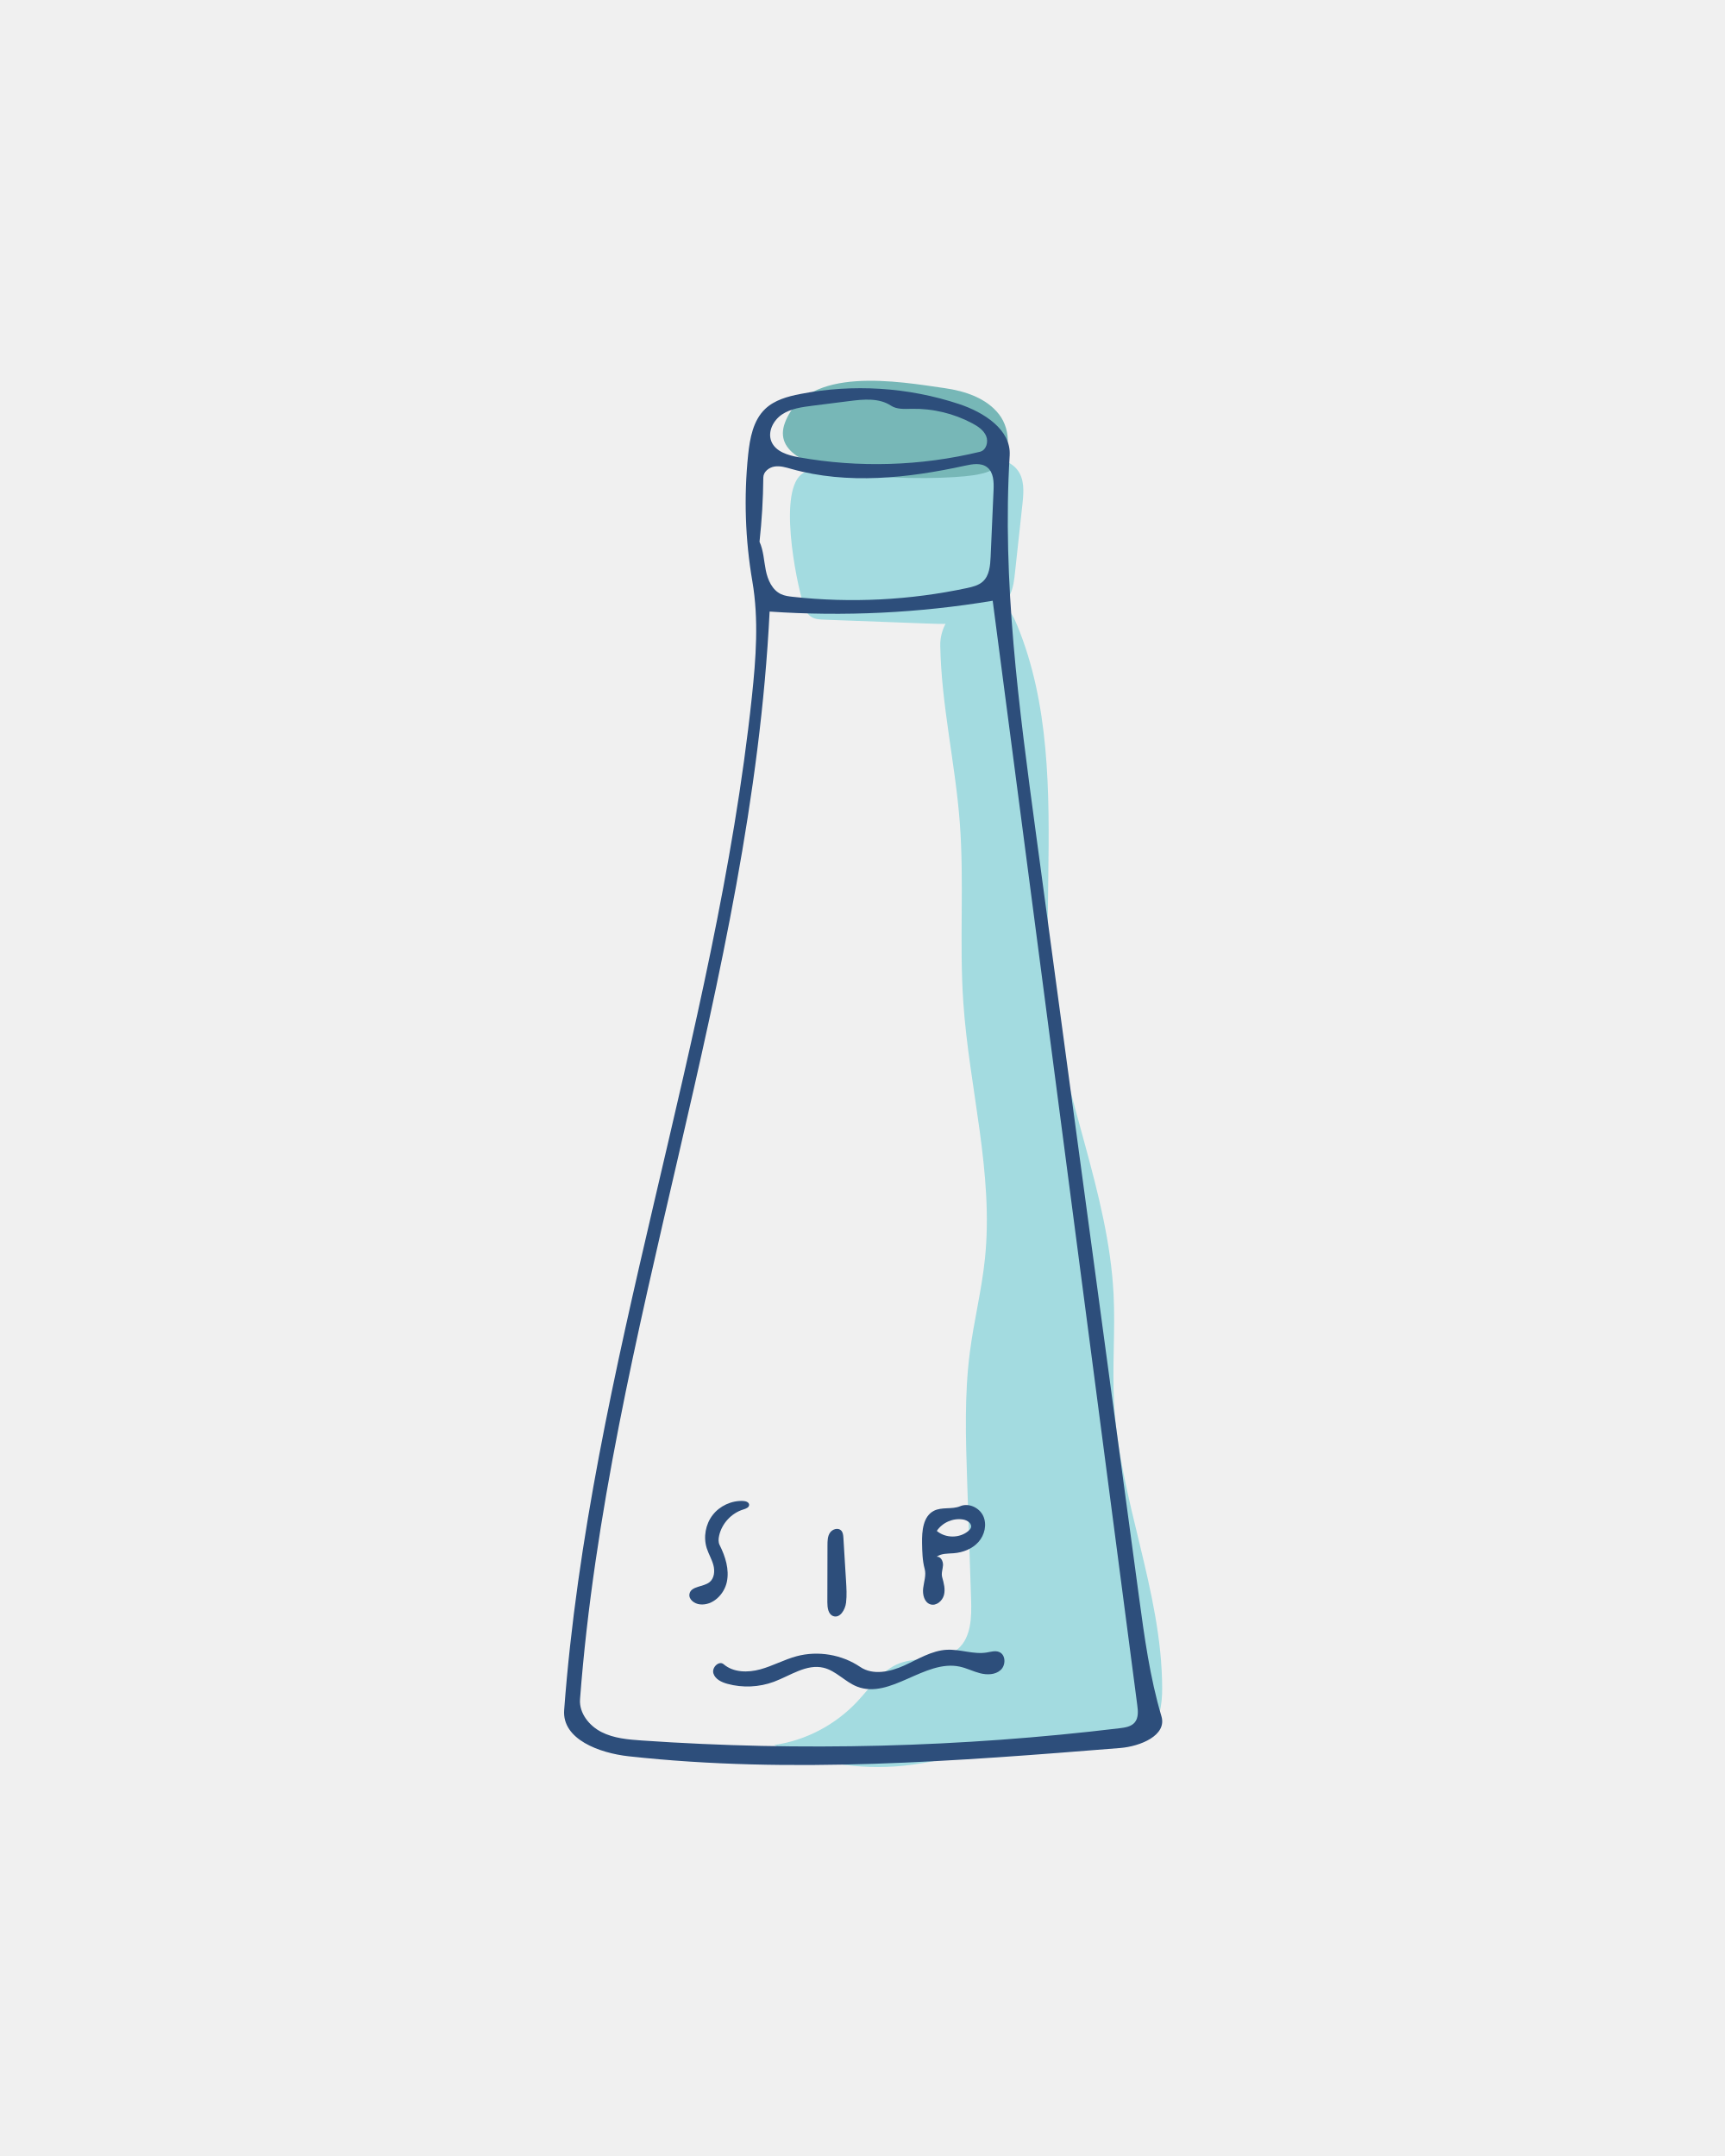
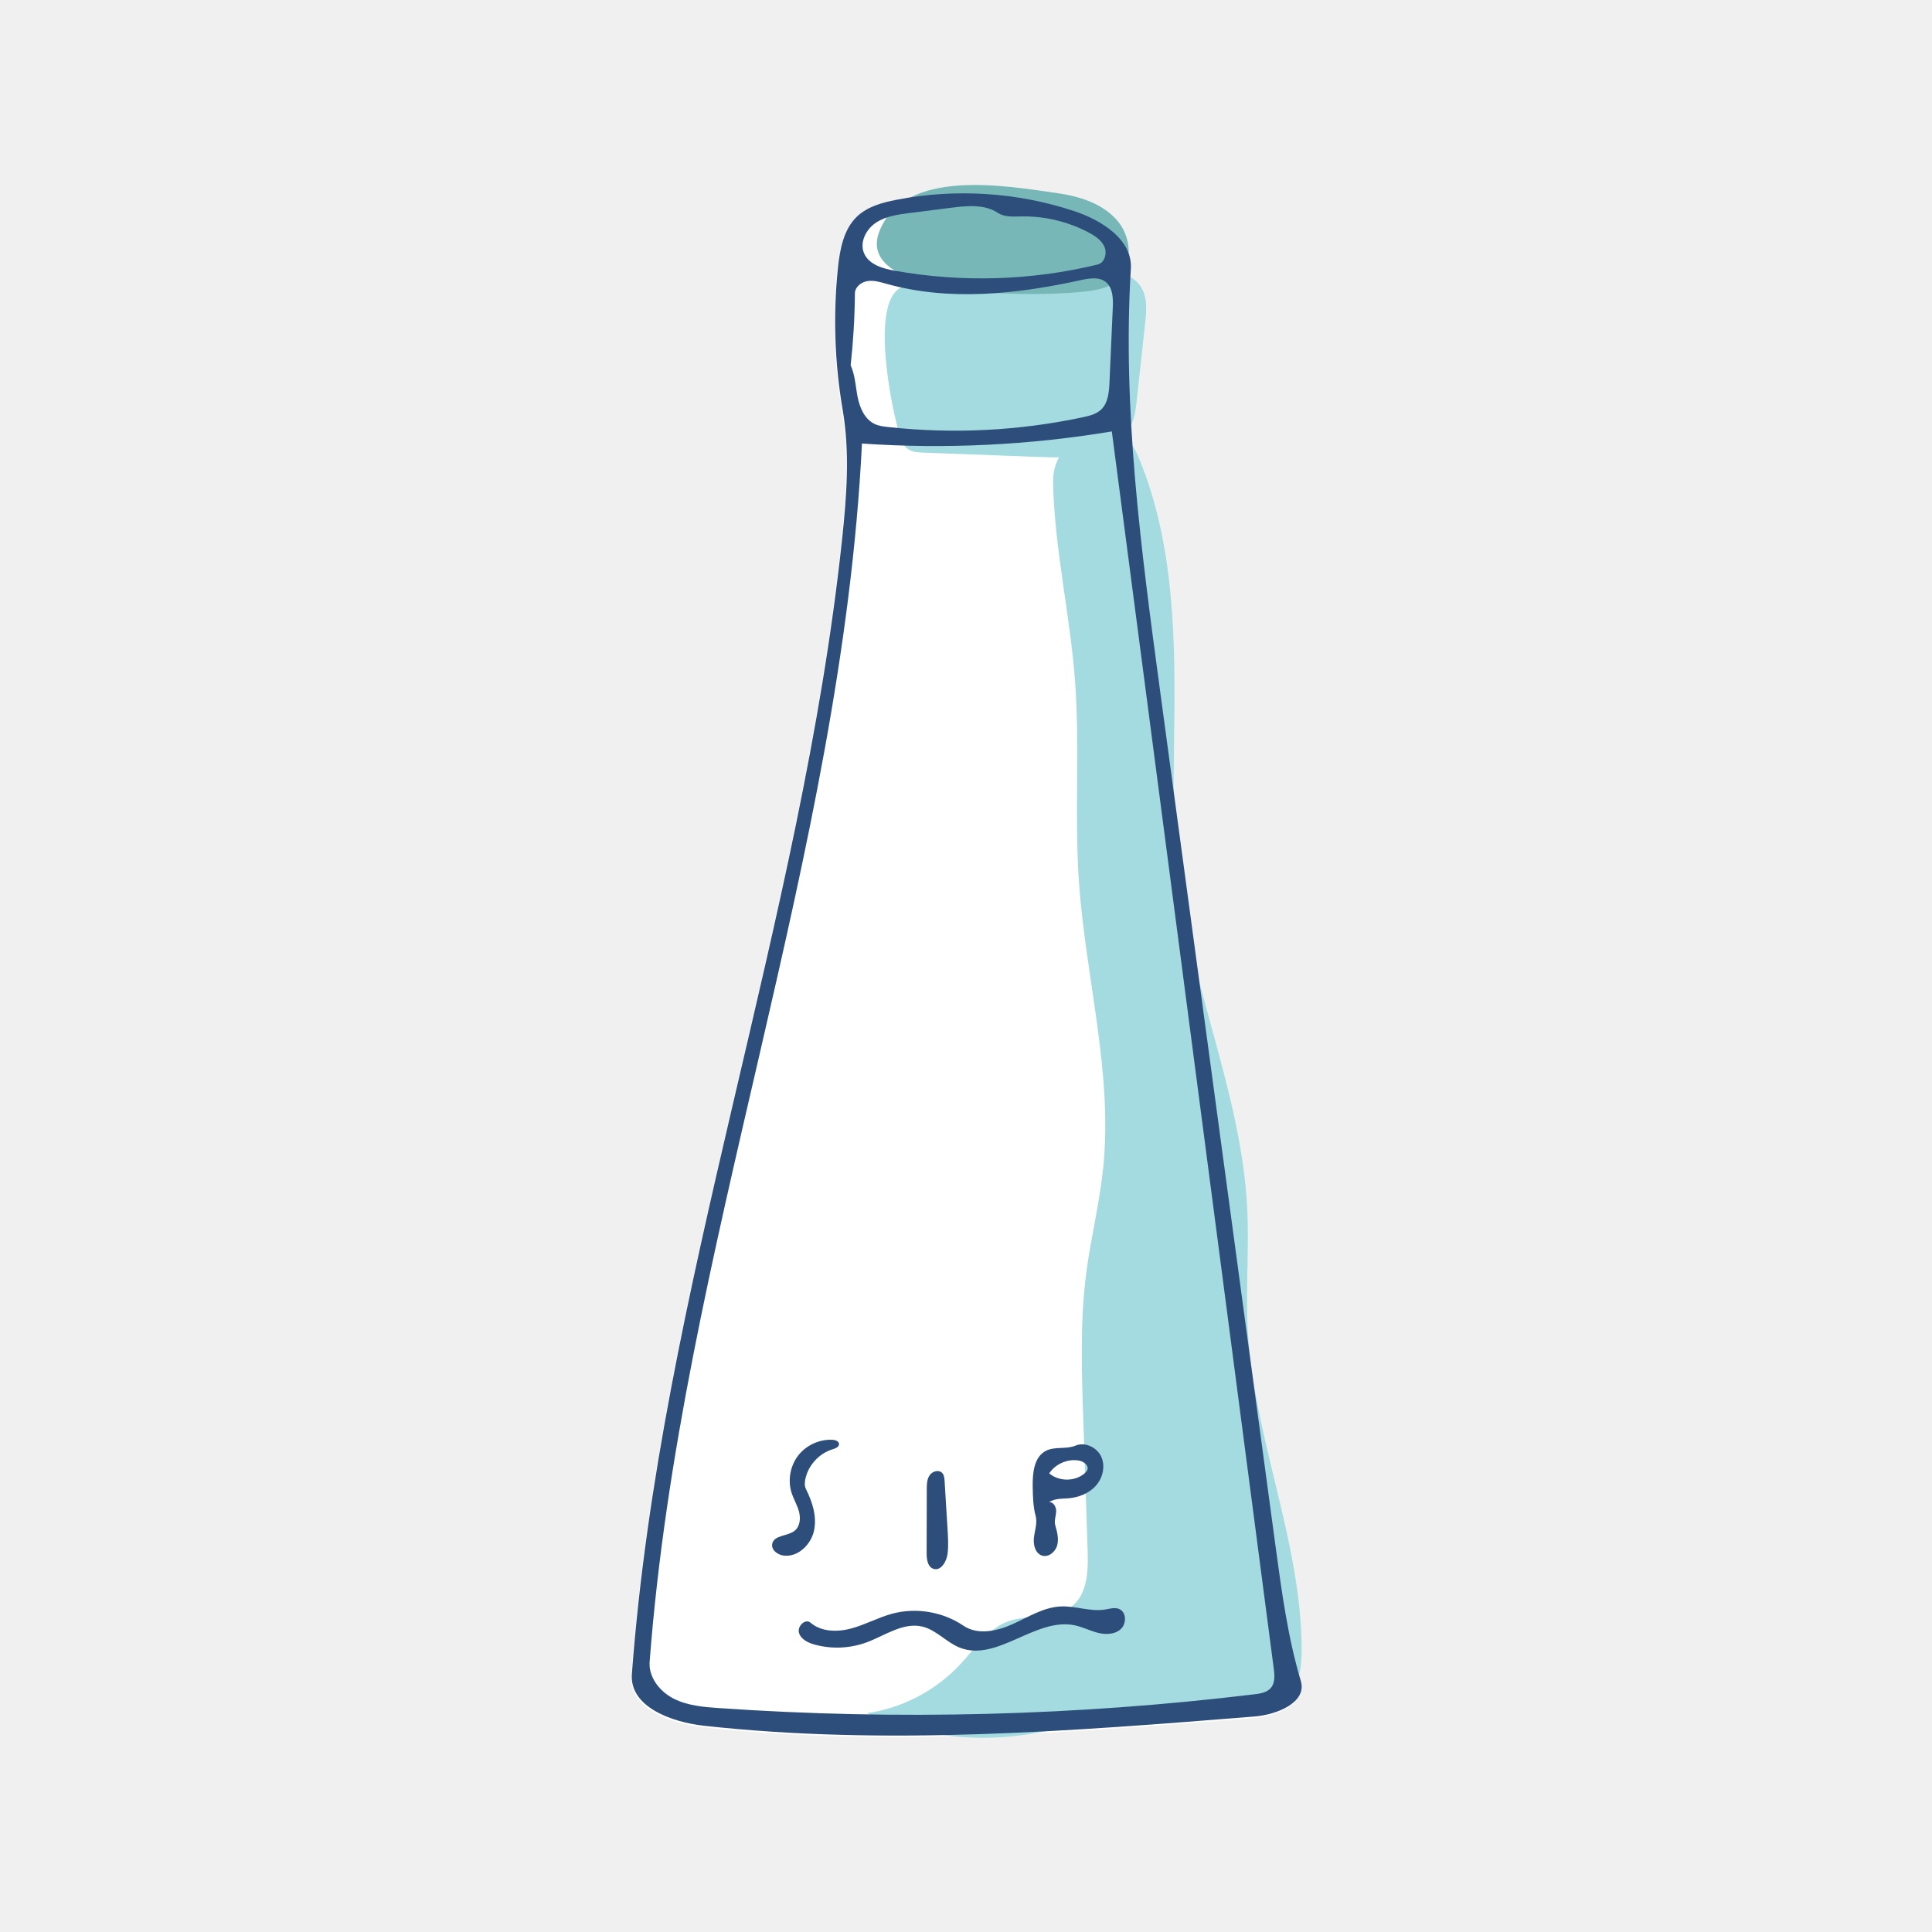
- <svg xmlns="http://www.w3.org/2000/svg" version="1.1" x="0px" y="0px" viewBox="0 0 400 500" style="enable-background:new 0 0 400 500;" xml:space="preserve">
+ <svg xmlns="http://www.w3.org/2000/svg" version="1.1" x="0px" y="0px" viewBox="0 0 400 400" style="enable-background:new 0 0 400 400;" xml:space="preserve">
  <style type="text/css">
- 	.st0{fill:#D1C1C1;}
- 	.st1{fill:#EAA2A2;}
- 	.st2{fill:#FCD9D9;}
- 	.st3{fill:#A3DBE0;}
- 	.st4{fill:none;}
- 	.st5{fill:#77B7B7;}
- 	.st6{fill:#F9B6B3;}
- 	.st7{fill:#B0DCC1;}
- 	.st8{fill:#CFCFCE;}
- 	.st9{fill:#848484;}
- 	.st10{fill:#8C5E5E;stroke:#8C5E5E;stroke-width:0.25;stroke-miterlimit:10;}
- 	.st11{fill:#2D4E7B;}
- 	.st12{fill:#61846D;}
+ 	.st0{fill:#FFFFFF;}
+ 	.st1{fill:#D1C1C1;}
+ 	.st2{fill:#EAA2A2;}
+ 	.st3{fill:#FCD9D9;}
+ 	.st4{fill:#A3DBE0;}
+ 	.st5{fill:none;}
+ 	.st6{fill:#77B7B7;}
+ 	.st7{fill:#F9B6B3;}
+ 	.st8{fill:#B0DCC1;}
+ 	.st9{fill:#CFCFCE;}
+ 	.st10{fill:#848484;}
+ 	.st11{fill:#8C5E5E;stroke:#8C5E5E;stroke-width:0.25;stroke-miterlimit:10;}
+ 	.st12{fill:#2D4E7B;}
+ 	.st13{fill:#61846D;}
</style>
  <g id="Layer_2">
-     <path class="st3" d="M186.26,140.06c0.36,1.16,0.84,2.39,1.93,3.04c0.86,0.52,1.94,0.57,2.96,0.61c7.83,0.29,15.65,0.59,23.48,0.88   c3.72,0.14,7.5,0.27,11.1-0.62c3.6-0.89,7.04-2.97,8.51-6.14c0.75-1.61,0.95-3.39,1.13-5.13c0.58-5.31,1.15-10.61,1.73-15.92   c0.3-2.75,0.51-5.8-1.32-7.98c-1.59-1.91-4.4-2.63-7-2.51c-2.6,0.12-5.09,0.94-7.6,1.59c-6.22,1.61-12.66,2.18-19.1,2.28   c-3.31,0.05-13.25-2.01-15.83-0.46C180.29,113.28,184.54,134.47,186.26,140.06z" />
-     <path class="st5" d="M225.74,110.21c1.62-0.26,3.28-0.58,4.68-1.45c4.07-2.52,4.18-8.89,1.24-12.67c-2.94-3.78-7.87-5.4-12.61-6.08   c-10.58-1.51-31.83-5.39-36.99,7.91C176.47,112.33,217.45,111.52,225.74,110.21z" />
-     <path class="st3" d="M218.03,149.71c0.25,13.78,3.49,27.32,4.53,41.05c1.05,13.84-0.13,27.77,0.81,41.62   c1.35,19.92,7.09,39.69,5.02,59.55c-0.76,7.29-2.56,14.42-3.5,21.69c-1.28,9.9-0.95,19.93-0.62,29.9   c0.3,9.13,0.61,18.26,0.91,27.39c0.14,4.08,0.04,8.74-2.97,11.42c-3.58,3.19-9.18,1.72-13.63,3.41c-4.11,1.56-6.73,5.59-9.76,8.83   c-5.1,5.46-12.03,9.09-19.33,10.12c9.34,4.16,19.73,5.83,29.86,4.82c6.35-0.64,12.55-2.3,18.86-3.31   c10.47-1.68,21.13-1.54,31.68-2.59c2.1-0.21,4.3-0.5,6.03-1.76c3.04-2.21,3.58-6.57,3.57-10.4c-0.07-22.38-9.92-43.68-11.15-66.02   c-0.46-8.42,0.3-16.87-0.12-25.29c-1.21-23.76-11.81-46.06-14.44-69.7c-0.99-8.93-0.83-17.94-0.7-26.93   c0.29-19.81,0.31-40.29-7.23-58.53c-0.63-1.51-1.35-3.07-2.65-4.05C226.14,135.62,217.9,142.33,218.03,149.71z" />
+     <g id="XMLID_1_">
+       <g>
+         <path class="st0" d="M269.17,348.35c1.32,4.44-4.93,6.98-9.54,7.35c-37.95,3.04-76.17,6.08-114.02,1.92     c-6.77-0.74-15.45-3.92-14.94-10.72c5.93-79.48,35.06-155.65,43.52-234.9c0.21-1.93,0.4-3.87,0.56-5.81l2.58,0.21     c-6.86,80.22-36.87,157.53-42.98,237.98c-0.24,3.21,2.1,6.16,4.97,7.62c2.86,1.47,6.17,1.74,9.38,1.96     c36.92,2.55,74.08,1.59,110.82-2.85c1.25-0.16,2.63-0.37,3.44-1.34c0.91-1.07,0.78-2.65,0.6-4.05     c-9.41-71.88-18.82-143.74-28.23-215.61l2.89-0.38c0.58,4.51,1.19,9.02,1.8,13.52c7.98,59.12,15.96,118.24,23.94,177.37     C265.22,329.95,266.49,339.32,269.17,348.35z" />
+         <path class="st0" d="M263.56,345.72c0.18,1.4,0.31,2.98-0.6,4.05c-0.81,0.97-2.19,1.18-3.44,1.34     c-36.74,4.44-73.9,5.4-110.82,2.85c-3.21-0.22-6.52-0.49-9.38-1.96c-2.87-1.46-5.21-4.41-4.97-7.62     c6.11-80.45,36.12-157.76,42.98-237.98c0.41-4.74,0.74-9.49,0.97-14.26c17.26,1.18,34.66,0.33,51.73-2.51     c1.77,13.49,3.53,26.99,5.3,40.48C244.74,201.98,254.15,273.84,263.56,345.72z" />
+         <path class="st0" d="M238.22,129.73l-2.89,0.38c-1.77-13.49-3.53-26.99-5.3-40.48c-17.07,2.84-34.47,3.69-51.73,2.51     c-0.23,4.77-0.56,9.52-0.97,14.26l-2.58-0.21c0.58-7.03,0.74-14.11-0.44-21.05c-0.51-3.01-0.9-6.04-1.16-9.09l2.82-0.09     c0.94,2.07,1.01,4.41,1.46,6.64c0.45,2.22,1.49,4.57,3.55,5.52c0.85,0.39,1.79,0.51,2.72,0.61c13.45,1.48,27.14,0.79,40.37-2.03     c1.32-0.28,2.7-0.62,3.69-1.53c1.52-1.39,1.71-3.67,1.8-5.72c0.22-5.15,0.45-10.3,0.67-15.44c0.09-1.93,0.03-4.17-1.49-5.34     c-1.41-1.09-3.41-0.73-5.14-0.36l-0.48-2.35c1.33-0.26,2.65-0.55,3.97-0.87c1.45-0.35,2.01-2.28,1.43-3.66     c-0.58-1.37-1.91-2.25-3.23-2.95c-4.28-2.28-9.16-3.45-14.01-3.35c-1.66,0.03-3.45,0.17-4.84-0.74c-1.61-1.07-3.51-1.4-5.47-1.4     l0.09-2.62c7.19,0.17,14.36,1.39,21.2,3.66c5.7,1.89,12.08,5.91,11.72,11.91C232.48,80.58,235.03,105.22,238.22,129.73z" />
+         <path class="st0" d="M228.74,58.67c1.52,1.17,1.58,3.41,1.49,5.34c-0.22,5.14-0.45,10.29-0.67,15.44     c-0.09,2.05-0.28,4.33-1.8,5.72c-0.99,0.91-2.37,1.25-3.69,1.53c-13.23,2.82-26.92,3.51-40.37,2.03     c-0.93-0.1-1.87-0.22-2.72-0.61c-2.06-0.95-3.1-3.3-3.55-5.52c-0.45-2.23-0.52-4.57-1.46-6.64c0.55-4.95,0.84-9.93,0.87-14.91     c0.01-1.33,1.31-2.35,2.63-2.55c1.31-0.19,2.63,0.22,3.9,0.57c13.05,3.65,26.99,2.14,40.23-0.76     C225.33,57.94,227.33,57.58,228.74,58.67z" />
+         <path class="st0" d="M228.52,51.43c0.58,1.38,0.02,3.31-1.43,3.66c-1.32,0.32-2.64,0.61-3.97,0.87     c-12.49,2.52-25.46,2.65-38.01,0.41c-2.52-0.46-5.39-1.29-6.37-3.66c-0.94-2.26,0.44-4.94,2.47-6.29c2.04-1.35,4.56-1.7,6.99-2     c2.87-0.37,5.74-0.73,8.61-1.09c1.36-0.17,2.77-0.34,4.16-0.34c1.96,0,3.86,0.33,5.47,1.4c1.39,0.91,3.18,0.77,4.84,0.74     c4.85-0.1,9.73,1.07,14.01,3.35C226.61,49.18,227.94,50.06,228.52,51.43z" />
+         <path class="st0" d="M223.12,55.96l0.48,2.35c-13.24,2.9-27.18,4.41-40.23,0.76c-1.27-0.35-2.59-0.76-3.9-0.57     c-1.32,0.2-2.62,1.22-2.63,2.55c-0.03,4.98-0.32,9.96-0.87,14.91l-2.82,0.09c-0.58-6.73-0.52-13.52,0.18-20.24     c0.4-3.86,1.16-8,3.97-10.67c2.17-2.05,5.19-2.88,8.12-3.45c5.15-1.01,10.4-1.45,15.64-1.32l-0.09,2.62     c-1.39,0-2.8,0.17-4.16,0.34c-2.87,0.36-5.74,0.72-8.61,1.09c-2.43,0.3-4.95,0.65-6.99,2c-2.03,1.35-3.41,4.03-2.47,6.29     c0.98,2.37,3.85,3.2,6.37,3.66C197.66,58.61,210.63,58.48,223.12,55.96z" />
+       </g>
+     </g>
+     <path class="st4" d="M186.26,90.06c0.36,1.16,0.84,2.39,1.93,3.04c0.86,0.52,1.94,0.57,2.96,0.61c7.83,0.29,15.65,0.59,23.48,0.88   c3.72,0.14,7.5,0.27,11.1-0.62c3.6-0.89,7.04-2.97,8.51-6.14c0.75-1.61,0.95-3.39,1.13-5.13c0.58-5.31,1.15-10.61,1.73-15.92   c0.3-2.75,0.51-5.8-1.32-7.98c-1.59-1.91-4.4-2.63-7-2.51c-2.6,0.12-5.09,0.94-7.6,1.59c-6.22,1.61-12.66,2.18-19.1,2.28   c-3.31,0.05-13.25-2.01-15.83-0.46C180.29,63.28,184.54,84.47,186.26,90.06z" />
+     <path class="st6" d="M225.74,60.21c1.62-0.26,3.28-0.58,4.68-1.45c4.07-2.52,4.18-8.89,1.24-12.67c-2.94-3.78-7.87-5.4-12.61-6.08   c-10.58-1.51-31.83-5.39-36.99,7.91C176.47,62.33,217.45,61.52,225.74,60.21z" />
+     <path class="st4" d="M218.03,99.71c0.25,13.78,3.49,27.32,4.53,41.05c1.05,13.84-0.13,27.77,0.81,41.62   c1.35,19.92,7.09,39.69,5.02,59.55c-0.76,7.29-2.56,14.42-3.5,21.69c-1.28,9.9-0.95,19.93-0.62,29.9   c0.3,9.13,0.61,18.26,0.91,27.39c0.14,4.08,0.04,8.74-2.97,11.42c-3.58,3.19-9.18,1.72-13.63,3.41c-4.11,1.56-6.73,5.59-9.76,8.83   c-5.1,5.46-12.03,9.09-19.33,10.12c9.34,4.16,19.73,5.83,29.86,4.82c6.35-0.64,12.55-2.3,18.86-3.31   c10.47-1.68,21.13-1.54,31.68-2.59c2.1-0.21,4.3-0.5,6.03-1.76c3.04-2.21,3.58-6.57,3.57-10.4c-0.07-22.38-9.92-43.68-11.15-66.02   c-0.46-8.42,0.3-16.87-0.12-25.29c-1.21-23.76-11.81-46.06-14.44-69.7c-0.99-8.93-0.83-17.94-0.7-26.93   c0.29-19.81,0.31-40.29-7.23-58.53c-0.63-1.51-1.35-3.07-2.65-4.05C226.14,85.62,217.9,92.33,218.03,99.71z" />
  </g>
  <g id="Layer_1">
-     <path class="st11" d="M222.55,386.51c-8.1-1.74-16.09,7.65-23.81,4.63c-2.78-1.09-4.87-3.67-7.77-4.37   c-3.95-0.95-7.7,1.83-11.51,3.25c-3.43,1.27-7.25,1.45-10.78,0.48c-1.37-0.37-2.86-1.08-3.26-2.44c-0.4-1.36,1.31-3.03,2.39-2.1   c2.26,1.94,5.63,1.97,8.5,1.18c2.87-0.79,5.52-2.26,8.4-3.04c4.97-1.34,10.51-0.4,14.77,2.49c2.94,1.99,6.94,1.13,10.17-0.33   s6.37-3.48,9.91-3.66c3.1-0.16,6.19,1.14,9.26,0.63c0.96-0.16,1.98-0.49,2.88-0.11c1.54,0.64,1.57,3.06,0.33,4.18   c-1.24,1.12-3.12,1.16-4.74,0.75S224.18,386.86,222.55,386.51z" />
-     <path class="st11" d="M213.81,357.88c-0.05-2.81,0.23-6.21,2.73-7.5c1.86-0.96,4.21-0.27,6.13-1.08c1.98-0.83,4.46,0.36,5.34,2.31   c0.88,1.96,0.31,4.39-1.12,5.99c-1.43,1.6-3.58,2.44-5.72,2.61c-1.37,0.11-2.87,0.01-3.98,0.82c0.93-0.14,1.53,1.02,1.48,1.96   c-0.06,0.94-0.45,1.88-0.19,2.79c0.38,1.36,0.77,2.8,0.4,4.16c-0.37,1.36-1.79,2.55-3.13,2.13c-1.43-0.45-1.87-2.29-1.68-3.77   c0.18-1.49,0.74-3,0.35-4.44C213.89,361.91,213.85,359.88,213.81,357.88 M225.14,354.29c0.31-0.95-0.82-1.74-1.81-1.9   c-2.31-0.39-4.8,0.69-6.1,2.65c2.03,1.73,5.32,1.73,7.34-0.01C224.81,354.82,225.04,354.58,225.14,354.29z" />
-     <path class="st11" d="M159.88,369.64c0.36-1.85,3.2-1.55,4.66-2.73c1.1-0.89,1.25-2.55,0.89-3.92c-0.36-1.37-1.12-2.6-1.55-3.95   c-0.81-2.58-0.28-5.54,1.37-7.68s4.39-3.4,7.09-3.27c0.6,0.03,1.35,0.28,1.37,0.88c0.02,0.62-0.74,0.91-1.33,1.09   c-2.78,0.84-5.01,3.27-5.63,6.1c-0.16,0.72-0.21,1.5,0.12,2.15c1.33,2.65,2.29,5.67,1.67,8.57c-0.62,2.9-3.29,5.52-6.24,5.19   C161.02,371.94,159.63,370.91,159.88,369.64z" />
-     <path class="st11" d="M196.19,371.65c-0.19,1.66-1.41,3.71-2.98,3.14c-1.17-0.43-1.36-1.97-1.36-3.22   c0.01-4.41,0.02-8.81,0.03-13.22c0-1.01,0.02-2.08,0.59-2.91c0.56-0.83,1.89-1.22,2.59-0.49c0.41,0.43,0.47,1.08,0.51,1.67   c0.14,2.36,0.29,4.72,0.43,7.08c0.06,0.96,0.12,1.92,0.18,2.88C196.28,368.27,196.39,369.97,196.19,371.65z" />
-     <path class="st11" d="M145.76,407.3c-6.77-0.75-15.45-3.93-14.94-10.72c5.93-79.48,35.06-155.65,43.52-234.9   c0.95-8.93,1.64-18,0.12-26.86c-1.66-9.67-1.99-19.57-0.98-29.33c0.4-3.86,1.16-8,3.97-10.67c2.16-2.05,5.19-2.88,8.12-3.45   c12.21-2.39,25.03-1.58,36.84,2.34c5.7,1.89,12.08,5.91,11.72,11.91c-1.78,29.17,2.14,58.35,6.04,87.31   c7.98,59.12,15.96,118.25,23.94,177.37c1.26,9.33,2.53,18.71,5.21,27.73c1.32,4.44-4.92,6.97-9.54,7.35   C221.83,408.42,183.6,411.46,145.76,407.3 M134.5,394.06c-0.24,3.21,2.1,6.16,4.97,7.62c2.86,1.46,6.17,1.74,9.38,1.96   c36.92,2.55,74.08,1.59,110.83-2.85c1.25-0.15,2.63-0.37,3.44-1.33c0.91-1.08,0.78-2.66,0.59-4.05   c-11.17-85.36-22.35-170.73-33.52-256.09c-17.07,2.85-34.47,3.69-51.73,2.51C174.25,227.17,140.97,308.85,134.5,394.06    M176.12,125.64c0.94,2.07,1.01,4.41,1.46,6.64c0.45,2.23,1.49,4.57,3.55,5.52c0.85,0.39,1.8,0.51,2.73,0.61   c13.45,1.48,27.13,0.79,40.36-2.03c1.32-0.28,2.7-0.62,3.7-1.53c1.51-1.39,1.7-3.67,1.79-5.72c0.23-5.15,0.45-10.3,0.68-15.44   c0.08-1.92,0.03-4.16-1.5-5.34c-1.41-1.08-3.41-0.73-5.14-0.35c-13.23,2.9-27.18,4.41-40.22,0.76c-1.28-0.36-2.6-0.77-3.91-0.57   c-1.31,0.2-2.61,1.22-2.62,2.55C176.96,115.71,176.66,120.69,176.12,125.64 M227.24,104.77c1.45-0.35,2.01-2.28,1.43-3.65   c-0.58-1.37-1.91-2.26-3.23-2.96c-4.29-2.28-9.16-3.45-14.01-3.35c-1.66,0.03-3.45,0.17-4.84-0.74c-2.75-1.82-6.35-1.48-9.63-1.06   c-2.87,0.36-5.74,0.73-8.61,1.09c-2.43,0.31-4.95,0.65-6.99,2c-2.04,1.35-3.42,4.04-2.48,6.3c0.98,2.36,3.85,3.2,6.37,3.65   C199.14,108.53,213.53,108.1,227.24,104.77z" />
+     <path class="st12" d="M222.55,336.51c-8.1-1.74-16.09,7.65-23.81,4.63c-2.78-1.09-4.87-3.67-7.77-4.37   c-3.95-0.95-7.7,1.83-11.51,3.25c-3.43,1.27-7.25,1.45-10.78,0.48c-1.37-0.37-2.86-1.08-3.26-2.44c-0.4-1.36,1.31-3.03,2.39-2.1   c2.26,1.94,5.63,1.97,8.5,1.18c2.87-0.79,5.52-2.26,8.4-3.04c4.97-1.34,10.51-0.4,14.77,2.49c2.94,1.99,6.94,1.13,10.17-0.33   s6.37-3.48,9.91-3.66c3.1-0.16,6.19,1.14,9.26,0.63c0.96-0.16,1.98-0.49,2.88-0.11c1.54,0.64,1.57,3.06,0.33,4.18   c-1.24,1.12-3.12,1.16-4.74,0.75S224.18,336.86,222.55,336.51z" />
+     <path class="st12" d="M213.81,307.88c-0.05-2.81,0.23-6.21,2.73-7.5c1.86-0.96,4.21-0.27,6.13-1.08c1.98-0.83,4.46,0.36,5.34,2.31   c0.88,1.96,0.31,4.39-1.12,5.99c-1.43,1.6-3.58,2.44-5.72,2.61c-1.37,0.11-2.87,0.01-3.98,0.82c0.93-0.14,1.53,1.02,1.48,1.96   c-0.06,0.94-0.45,1.88-0.19,2.79c0.38,1.36,0.77,2.8,0.4,4.16c-0.37,1.36-1.79,2.55-3.13,2.13c-1.43-0.45-1.87-2.29-1.68-3.77   c0.18-1.49,0.74-3,0.35-4.44C213.89,311.91,213.85,309.88,213.81,307.88 M225.14,304.29c0.31-0.95-0.82-1.74-1.81-1.9   c-2.31-0.39-4.8,0.69-6.1,2.65c2.03,1.73,5.32,1.73,7.34-0.01C224.81,304.82,225.04,304.58,225.14,304.29z" />
+     <path class="st12" d="M159.88,319.64c0.36-1.85,3.2-1.55,4.66-2.73c1.1-0.89,1.25-2.55,0.89-3.92c-0.36-1.37-1.12-2.6-1.55-3.95   c-0.81-2.58-0.28-5.54,1.37-7.68s4.39-3.4,7.09-3.27c0.6,0.03,1.35,0.28,1.37,0.88c0.02,0.62-0.74,0.91-1.33,1.09   c-2.78,0.84-5.01,3.27-5.63,6.1c-0.16,0.72-0.21,1.5,0.12,2.15c1.33,2.65,2.29,5.67,1.67,8.57c-0.62,2.9-3.29,5.52-6.24,5.19   C161.02,321.94,159.63,320.91,159.88,319.64z" />
+     <path class="st12" d="M196.19,321.65c-0.19,1.66-1.41,3.71-2.98,3.14c-1.17-0.43-1.36-1.97-1.36-3.22   c0.01-4.41,0.02-8.81,0.03-13.22c0-1.01,0.02-2.08,0.59-2.91c0.56-0.83,1.89-1.22,2.59-0.49c0.41,0.43,0.47,1.08,0.51,1.67   c0.14,2.36,0.29,4.72,0.43,7.08c0.06,0.96,0.12,1.92,0.18,2.88C196.28,318.27,196.39,319.97,196.19,321.65z" />
+     <path class="st12" d="M145.76,357.3c-6.77-0.75-15.45-3.93-14.94-10.72c5.93-79.48,35.06-155.65,43.52-234.9   c0.95-8.93,1.64-18,0.12-26.86c-1.66-9.67-1.99-19.57-0.98-29.33c0.4-3.86,1.16-8,3.97-10.67c2.16-2.05,5.19-2.88,8.12-3.45   c12.21-2.39,25.03-1.58,36.84,2.34c5.7,1.89,12.08,5.91,11.72,11.91c-1.78,29.17,2.14,58.35,6.04,87.31   c7.98,59.12,15.96,118.25,23.94,177.37c1.26,9.33,2.53,18.71,5.21,27.73c1.32,4.44-4.92,6.97-9.54,7.35   C221.83,358.42,183.6,361.46,145.76,357.3 M134.5,344.06c-0.24,3.21,2.1,6.16,4.97,7.62c2.86,1.46,6.17,1.74,9.38,1.96   c36.92,2.55,74.08,1.59,110.83-2.85c1.25-0.15,2.63-0.37,3.44-1.33c0.91-1.08,0.78-2.66,0.59-4.05   c-11.17-85.36-22.35-170.73-33.52-256.09c-17.07,2.85-34.47,3.69-51.73,2.51C174.25,177.17,140.97,258.85,134.5,344.06    M176.12,75.64c0.94,2.07,1.01,4.41,1.46,6.64c0.45,2.23,1.49,4.57,3.55,5.52c0.85,0.39,1.8,0.51,2.73,0.61   c13.45,1.48,27.13,0.79,40.36-2.03c1.32-0.28,2.7-0.62,3.7-1.53c1.51-1.39,1.7-3.67,1.79-5.72c0.23-5.15,0.45-10.3,0.68-15.44   c0.08-1.92,0.03-4.16-1.5-5.34c-1.41-1.08-3.41-0.73-5.14-0.35c-13.23,2.9-27.18,4.41-40.22,0.76c-1.28-0.36-2.6-0.77-3.91-0.57   c-1.31,0.2-2.61,1.22-2.62,2.55C176.96,65.71,176.66,70.69,176.12,75.64 M227.24,54.77c1.45-0.35,2.01-2.28,1.43-3.65   c-0.58-1.37-1.91-2.26-3.23-2.96c-4.29-2.28-9.16-3.45-14.01-3.35c-1.66,0.03-3.45,0.17-4.84-0.74c-2.75-1.82-6.35-1.48-9.63-1.06   c-2.87,0.36-5.74,0.73-8.61,1.09c-2.43,0.31-4.95,0.65-6.99,2c-2.04,1.35-3.42,4.04-2.48,6.3c0.98,2.36,3.85,3.2,6.37,3.65   C199.14,58.53,213.53,58.1,227.24,54.77z" />
  </g>
</svg>
